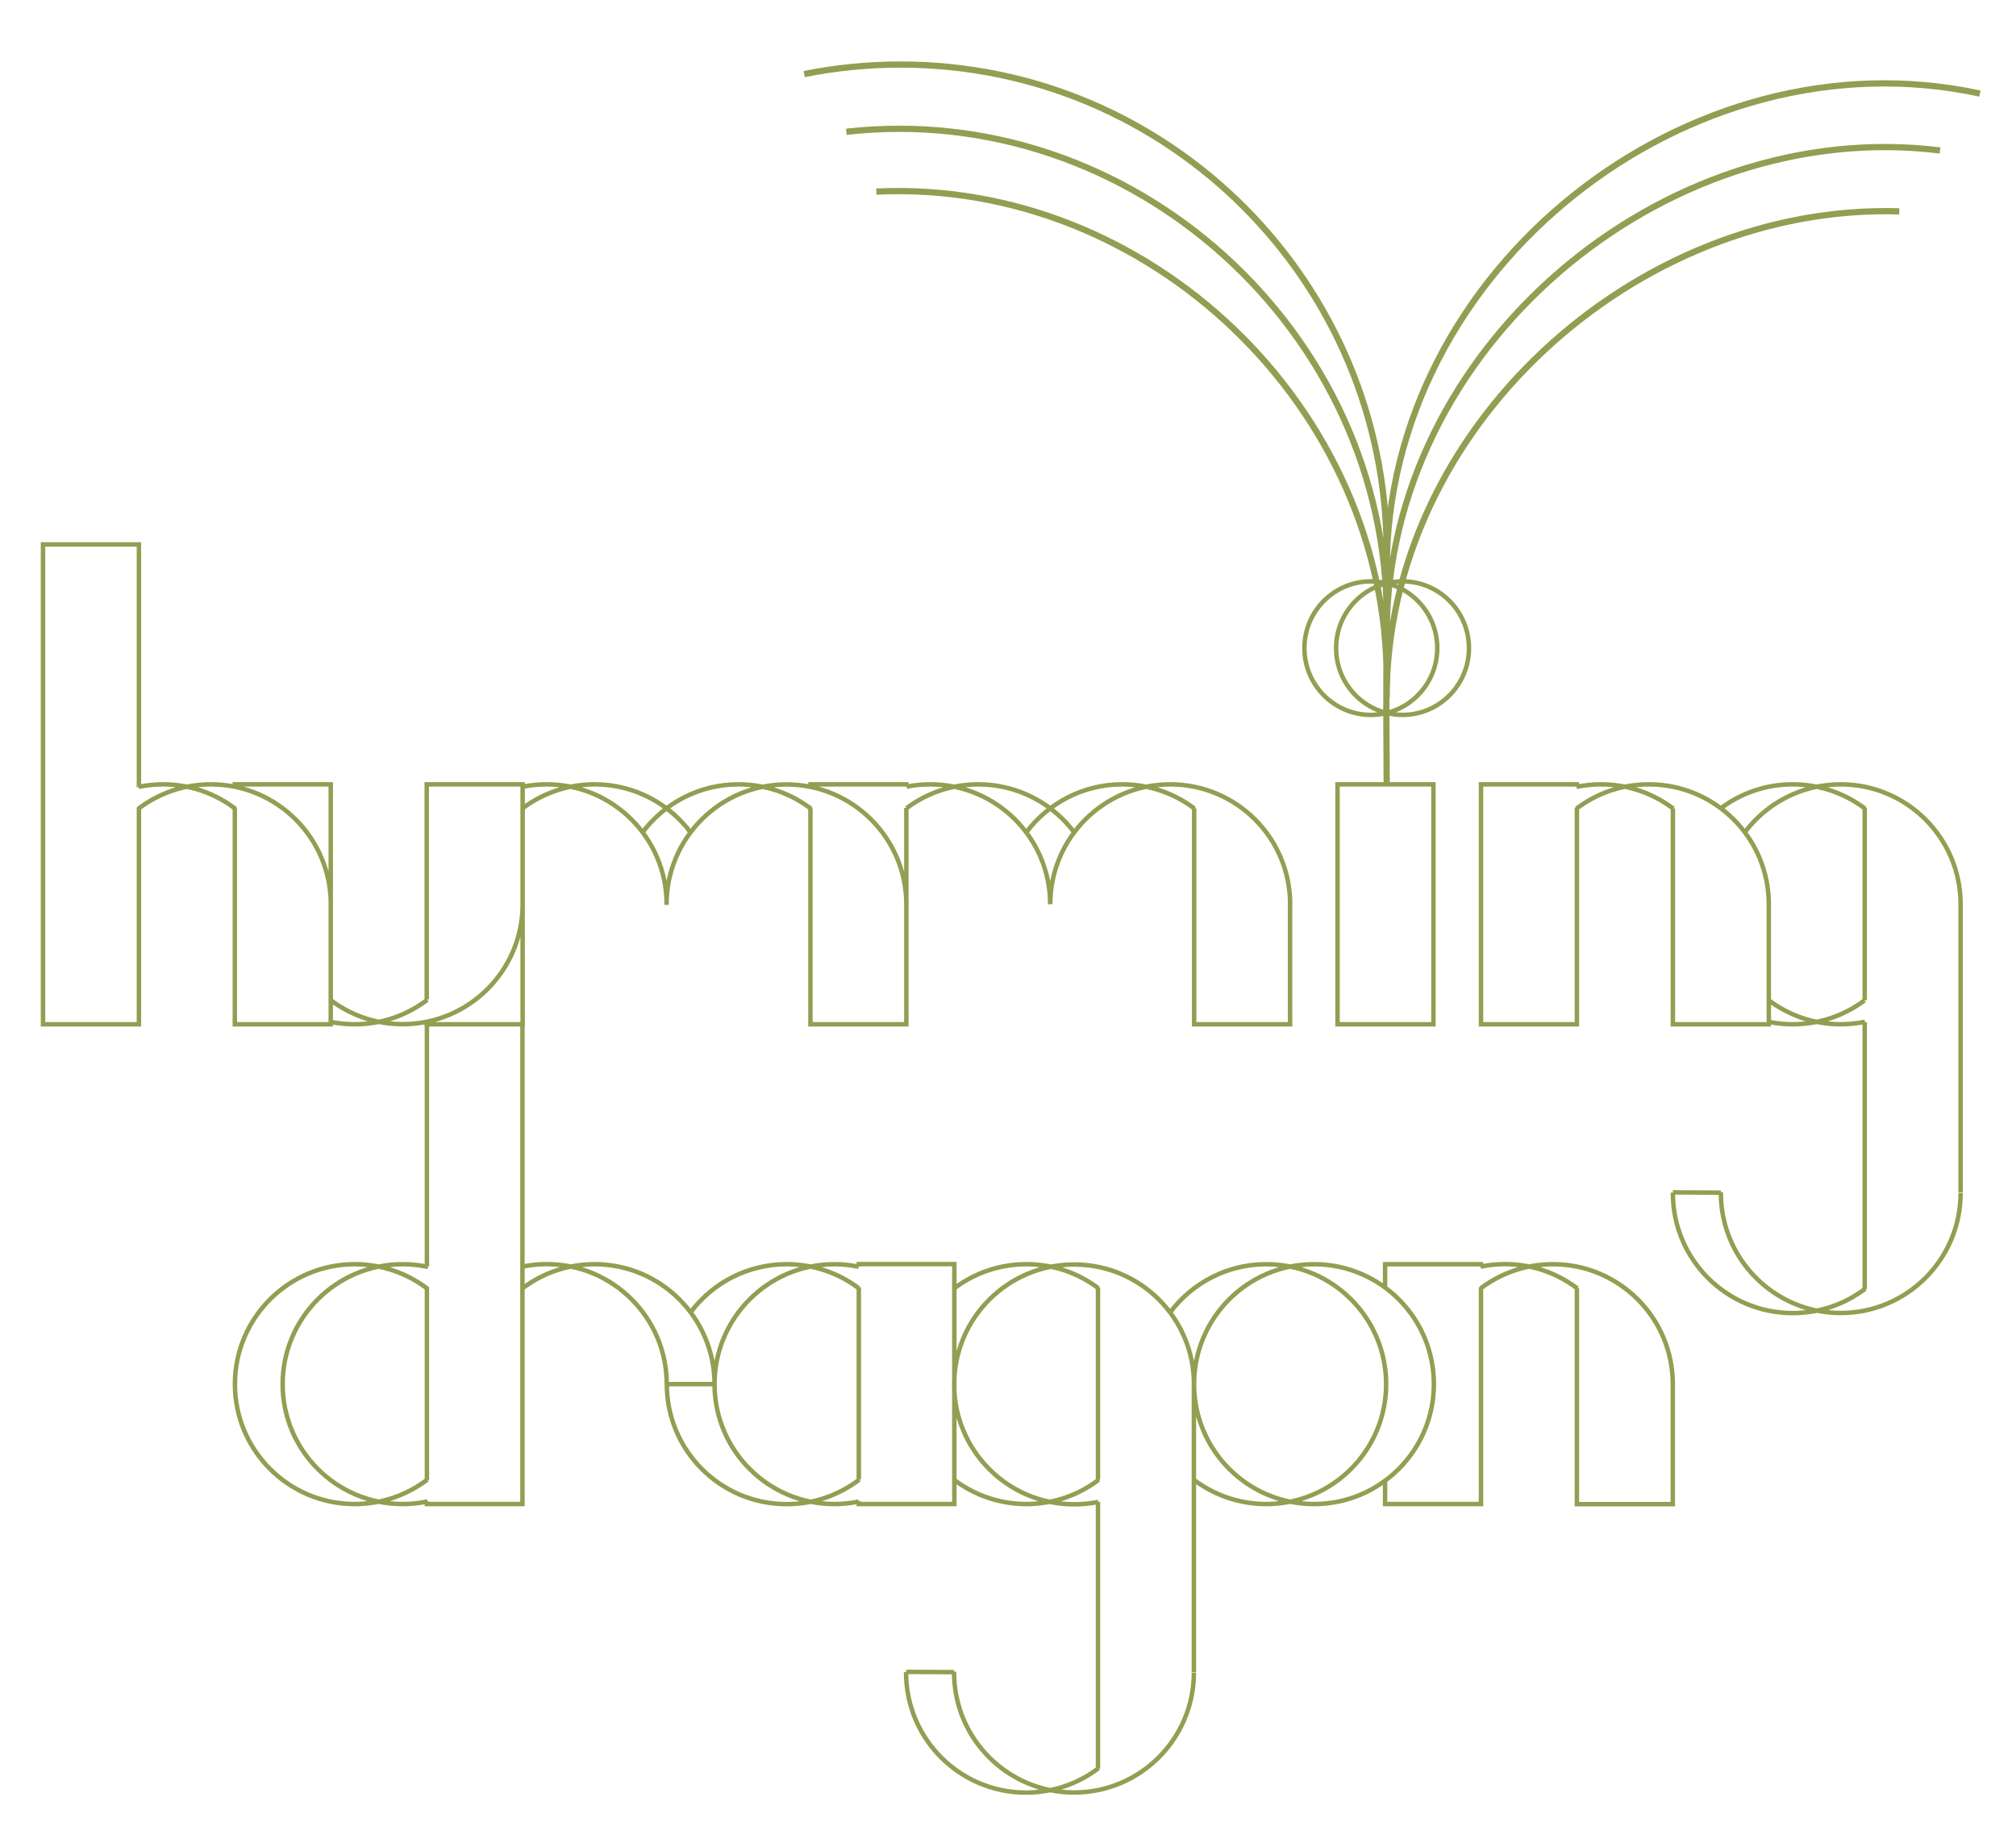
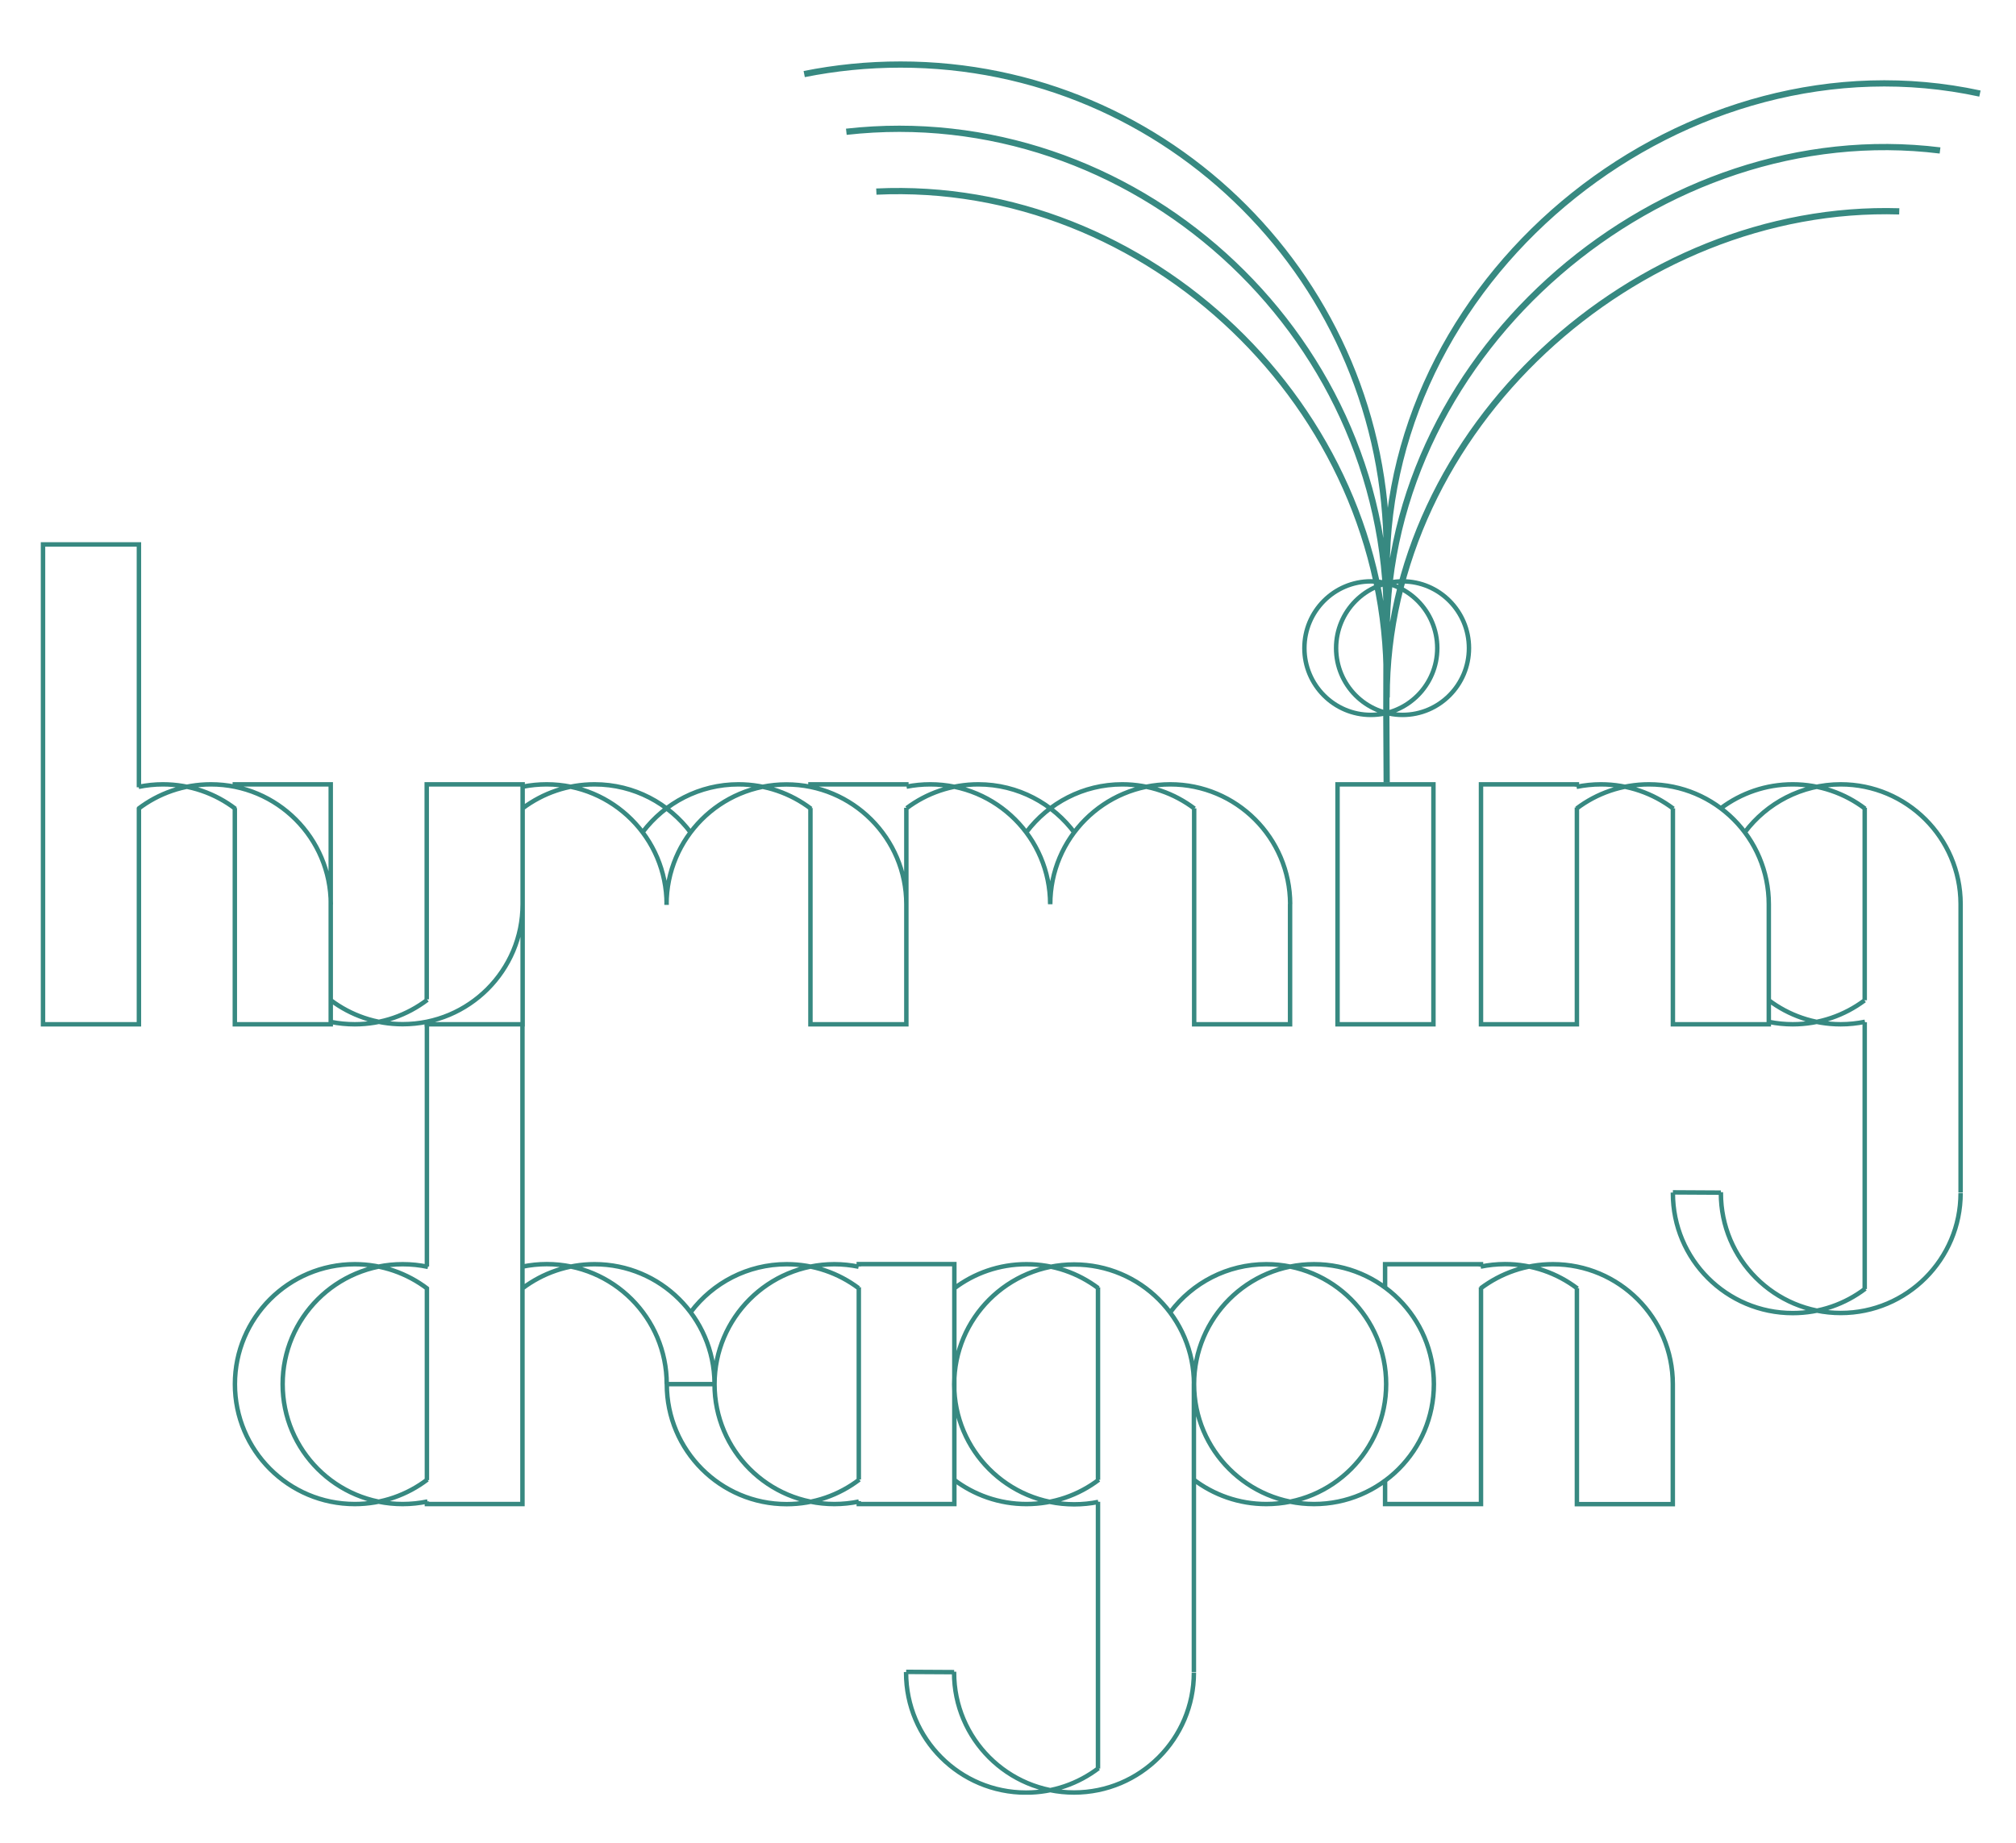
<svg xmlns="http://www.w3.org/2000/svg" id="a" data-name="Layer 1" viewBox="0 0 226.39 206.94" width="226.39" height="206.94">
  <defs>
    <clipPath id="b">
-       <rect x="4.58" y="60.9" width="215.84" height="140.69" fill="#929E51" />
+       <rect x="4.58" y="60.9" width="215.84" height="140.69" fill="#378981" />
    </clipPath>
    <clipPath id="c">
-       <rect x="90.24" y="6.89" width="132.18" height="81.01" fill="#929E51" />
+       <rect x="90.24" y="6.89" width="132.18" height="81.01" fill="#378981" />
    </clipPath>
  </defs>
  <g clip-path="url(#b)">
-     <path d="M101.76,187.79l5.39.03M123.36,198.61c-2.26,1.72-5.08,2.74-8.14,2.74-7.44,0-13.47-6.03-13.47-13.47v-.07M134.07,187.87c0,7.44-6.03,13.47-13.46,13.47s-13.47-6.03-13.47-13.47v-.1M123.3,166.22v-21.62M123.3,198.65v-29.97M134.07,155.37v32.44M74.87,155.47h5.36M96.44,166.18v-21.59M96.44,142.26v-.27h10.73v26.95h-10.73v-.33M155.54,144.66v-2.66h10.77v.27M166.31,144.59v24.35h-10.77v-2.79M187.85,155.44v13.51h-10.77v-24.25M166.28,144.71c2.26-1.7,5.06-2.71,8.11-2.71,7.44,0,13.46,6.03,13.46,13.47v.03M166.27,142.27c.88-.18,1.8-.28,2.74-.28,3.05,0,5.87,1.02,8.13,2.74M161.02,155.47c0,7.44-6.03,13.47-13.46,13.47s-13.47-6.03-13.47-13.47,6.03-13.47,13.47-13.47,13.46,6.03,13.46,13.47ZM131.45,147.35c2.46-3.25,6.36-5.35,10.75-5.35,7.44,0,13.46,6.03,13.46,13.47s-6.03,13.47-13.46,13.47c-3.08,0-5.93-1.04-8.2-2.78M123.33,168.7c-.87.18-1.78.27-2.71.27-7.44,0-13.47-6.03-13.47-13.47s6.03-13.47,13.47-13.47,13.45,6.01,13.46,13.44M123.39,166.21c-2.26,1.72-5.08,2.73-8.13,2.73s-5.9-1.03-8.16-2.76M107.12,144.74c2.26-1.72,5.08-2.74,8.14-2.74s5.82,1,8.07,2.69M96.44,168.66c-.88.18-1.8.28-2.74.28-7.44,0-13.46-6.03-13.46-13.47s6.03-13.47,13.46-13.47c.93,0,1.84.1,2.72.28M96.5,166.19c-2.26,1.73-5.09,2.76-8.16,2.76-7.44,0-13.46-6.03-13.46-13.47v-.13M77.59,147.35c2.46-3.25,6.36-5.35,10.75-5.35,3.03,0,5.83,1,8.08,2.69M58.7,144.69c2.25-1.69,5.05-2.69,8.07-2.69,7.4,0,13.41,5.98,13.47,13.37M58.67,142.27c.88-.18,1.8-.28,2.73-.28,7.44,0,13.47,6.03,13.47,13.47M48.01,168.65c-.9.19-1.84.29-2.8.29-7.44,0-13.47-6.03-13.47-13.47s6.03-13.47,13.47-13.47c.98,0,1.93.1,2.85.3M47.94,166.25v-21.66M47.94,142.26v-27.21h10.73v53.89h-10.73v-.3M47.99,166.19c-2.26,1.72-5.09,2.75-8.15,2.75-7.44,0-13.46-6.03-13.46-13.47s6.03-13.47,13.46-13.47c3.07,0,5.9,1.03,8.17,2.76M187.86,133.93l5.39.03M209.46,144.75c-2.26,1.72-5.08,2.74-8.14,2.74-7.44,0-13.46-6.03-13.46-13.47v-.07M220.17,134.01c0,7.44-6.03,13.47-13.46,13.47s-13.46-6.03-13.46-13.47c0-.03,0-.07,0-.1M209.4,112.35v-21.62M209.4,144.79v-29.97M220.17,101.51v32.44M209.43,114.77c-.88.18-1.79.28-2.72.28-3.05,0-5.85-1.01-8.11-2.72M195.94,93.48c2.46-3.27,6.37-5.38,10.77-5.38,7.41,0,13.43,6,13.46,13.41M209.38,112.37c-2.25,1.68-5.04,2.68-8.06,2.68-.9,0-1.78-.09-2.63-.26M193.27,90.77c2.25-1.68,5.03-2.67,8.05-2.67s5.86,1.01,8.12,2.73M177.08,90.7v24.35h-10.77v-26.95h10.77v.27M160.97,115.05h-10.77v-26.95h10.77v26.95ZM198.63,101.54v13.51h-10.77v-24.25M177.06,90.81c2.25-1.7,5.06-2.71,8.11-2.71,7.44,0,13.46,6.03,13.46,13.47v.03M177.04,88.38c.88-.18,1.8-.28,2.74-.28,3.06,0,5.87,1.02,8.13,2.73M144.87,101.54v13.51h-10.77v-24.25M117.94,101.57c0-7.44,6.03-13.47,13.47-13.47s13.45,6.01,13.47,13.44M115.27,93.46c2.46-3.25,6.36-5.36,10.75-5.36,3.05,0,5.85,1.01,8.11,2.72M101.82,90.77c2.24-1.68,5.03-2.67,8.04-2.67,4.46,0,8.41,2.17,10.86,5.51M101.8,88.36c.86-.17,1.75-.26,2.67-.26,7.42,0,13.45,6.01,13.46,13.44M101.78,90.73v24.32h-10.77v-24.29M91.01,88.4v-.3h10.77v.23M74.85,101.61v-.03c0-7.44,6.03-13.47,13.46-13.47s13.47,6.03,13.47,13.47v.07M72.19,93.44c2.46-3.24,6.35-5.34,10.74-5.34,3.06,0,5.88,1.02,8.14,2.74M58.72,90.77c2.25-1.68,5.03-2.67,8.05-2.67,4.44,0,8.37,2.15,10.83,5.46M58.72,88.36c.86-.17,1.75-.26,2.67-.26,7.44,0,13.47,6.03,13.47,13.47v.07M47.92,112.25v-24.15h10.77v26.95h-10.77v-.37M58.69,101.57c0,7.44-6.03,13.47-13.47,13.47-3.03,0-5.82-1-8.07-2.69M47.99,112.3c-2.26,1.72-5.09,2.75-8.15,2.75-.91,0-1.8-.09-2.66-.26M31.79,90.77s.05-.04.08-.06M26.37,88.37v-.27h10.77v26.95h-10.77v-24.29M15.53,90.85c2.26-1.73,5.09-2.75,8.15-2.75,7.44,0,13.47,6.03,13.47,13.47M15.57,88.38c.88-.18,1.79-.28,2.72-.28,3.06,0,5.89,1.02,8.15,2.75M15.6,90.7v24.35H4.83v-53.9h10.77v27.28" fill="none" stroke="#929E51" stroke-miterlimit="10" stroke-width="0.5" />
+     <path d="M101.76,187.79l5.39.03M123.36,198.61c-2.26,1.72-5.08,2.74-8.14,2.74-7.44,0-13.47-6.03-13.47-13.47v-.07M134.07,187.87c0,7.44-6.03,13.47-13.46,13.47s-13.47-6.03-13.47-13.47v-.1M123.3,166.22v-21.62M123.3,198.65v-29.97M134.07,155.37v32.44M74.87,155.47h5.36M96.44,166.18v-21.59M96.44,142.26v-.27h10.73v26.95h-10.73v-.33M155.54,144.66v-2.66h10.77v.27M166.31,144.59v24.35h-10.77v-2.79M187.85,155.44v13.51h-10.77v-24.25M166.28,144.71c2.26-1.7,5.06-2.71,8.11-2.71,7.44,0,13.46,6.03,13.46,13.47v.03M166.27,142.27c.88-.18,1.8-.28,2.74-.28,3.05,0,5.87,1.02,8.13,2.74M161.02,155.47c0,7.44-6.03,13.47-13.46,13.47s-13.47-6.03-13.47-13.47,6.03-13.47,13.47-13.47,13.46,6.03,13.46,13.47ZM131.45,147.35c2.46-3.25,6.36-5.35,10.75-5.35,7.44,0,13.46,6.03,13.46,13.47s-6.03,13.47-13.46,13.47c-3.08,0-5.93-1.04-8.2-2.78M123.33,168.7c-.87.18-1.78.27-2.71.27-7.44,0-13.47-6.03-13.47-13.47s6.03-13.47,13.47-13.47,13.45,6.01,13.46,13.44M123.39,166.21c-2.26,1.72-5.08,2.73-8.13,2.73s-5.9-1.03-8.16-2.76M107.12,144.74c2.26-1.72,5.08-2.74,8.14-2.74s5.82,1,8.07,2.69M96.44,168.66c-.88.18-1.8.28-2.74.28-7.44,0-13.46-6.03-13.46-13.47s6.03-13.47,13.46-13.47c.93,0,1.84.1,2.72.28M96.5,166.19c-2.26,1.73-5.09,2.76-8.16,2.76-7.44,0-13.46-6.03-13.46-13.47v-.13M77.59,147.35c2.46-3.25,6.36-5.35,10.75-5.35,3.03,0,5.83,1,8.08,2.69M58.7,144.69c2.25-1.69,5.05-2.69,8.07-2.69,7.4,0,13.41,5.98,13.47,13.37M58.67,142.27c.88-.18,1.8-.28,2.73-.28,7.44,0,13.47,6.03,13.47,13.47M48.01,168.65c-.9.19-1.84.29-2.8.29-7.44,0-13.47-6.03-13.47-13.47s6.03-13.47,13.47-13.47c.98,0,1.93.1,2.85.3M47.94,166.25v-21.66M47.94,142.26v-27.21h10.73v53.89h-10.73v-.3M47.99,166.19c-2.26,1.72-5.09,2.75-8.15,2.75-7.44,0-13.46-6.03-13.46-13.47s6.03-13.47,13.46-13.47c3.07,0,5.9,1.03,8.17,2.76M187.86,133.93l5.39.03M209.46,144.75c-2.26,1.72-5.08,2.74-8.14,2.74-7.44,0-13.46-6.03-13.46-13.47v-.07M220.17,134.01c0,7.44-6.03,13.47-13.46,13.47s-13.46-6.03-13.46-13.47c0-.03,0-.07,0-.1M209.4,112.35v-21.62M209.4,144.79v-29.97M220.17,101.51v32.44M209.43,114.77c-.88.18-1.79.28-2.72.28-3.05,0-5.85-1.01-8.11-2.72M195.94,93.48c2.46-3.27,6.37-5.38,10.77-5.38,7.41,0,13.43,6,13.46,13.41M209.38,112.37c-2.25,1.68-5.04,2.68-8.06,2.68-.9,0-1.78-.09-2.63-.26M193.27,90.77c2.25-1.68,5.03-2.67,8.05-2.67s5.86,1.01,8.12,2.73M177.08,90.7v24.35h-10.77v-26.95h10.77v.27M160.97,115.05h-10.77v-26.95h10.77v26.95ZM198.63,101.54v13.51h-10.77v-24.25M177.06,90.81c2.25-1.7,5.06-2.71,8.11-2.71,7.44,0,13.46,6.03,13.46,13.47v.03M177.04,88.38c.88-.18,1.8-.28,2.74-.28,3.06,0,5.87,1.02,8.13,2.73M144.87,101.54v13.51h-10.77v-24.25M117.94,101.57c0-7.44,6.03-13.47,13.47-13.47s13.45,6.01,13.47,13.44M115.27,93.46c2.46-3.25,6.36-5.36,10.75-5.36,3.05,0,5.85,1.01,8.11,2.72M101.82,90.77c2.24-1.68,5.03-2.67,8.04-2.67,4.46,0,8.41,2.17,10.86,5.51M101.8,88.36c.86-.17,1.75-.26,2.67-.26,7.42,0,13.45,6.01,13.46,13.44M101.78,90.73v24.32h-10.77v-24.29M91.01,88.4v-.3h10.77v.23M74.85,101.61v-.03c0-7.44,6.03-13.47,13.46-13.47s13.47,6.03,13.47,13.47v.07M72.19,93.44c2.46-3.24,6.35-5.34,10.74-5.34,3.06,0,5.88,1.02,8.14,2.74M58.72,90.77c2.25-1.68,5.03-2.67,8.05-2.67,4.44,0,8.37,2.15,10.83,5.46M58.72,88.36c.86-.17,1.75-.26,2.67-.26,7.44,0,13.47,6.03,13.47,13.47v.07M47.92,112.25v-24.15h10.77v26.95h-10.77v-.37M58.69,101.57c0,7.44-6.03,13.47-13.47,13.47-3.03,0-5.82-1-8.07-2.69M47.99,112.3c-2.26,1.72-5.09,2.75-8.15,2.75-.91,0-1.8-.09-2.66-.26M31.79,90.77s.05-.04.08-.06M26.37,88.37v-.27h10.77v26.95h-10.77v-24.29M15.53,90.85c2.26-1.73,5.09-2.75,8.15-2.75,7.44,0,13.47,6.03,13.47,13.47M15.57,88.38c.88-.18,1.79-.28,2.72-.28,3.06,0,5.89,1.02,8.15,2.75M15.6,90.7v24.35H4.83v-53.9h10.77v27.28" fill="none" stroke="#378981" stroke-miterlimit="10" stroke-width="0.5" />
  </g>
  <g clip-path="url(#c)">
-     <path d="M98.41,21.52c30.5-1.45,57.47,24.3,57.31,54.96M95.04,14.8c32.02-3.6,60.83,22.4,60.68,54.69M155.72,78.35c-.05-30.19,27.91-55.51,57.56-54.61M155.72,71.16c-.03-31.91,30.83-58.14,62.14-54.26M155.72,61.99c-.01,6.11-.03,12.22-.04,18.33l.04,7.58M155.72,64.01c-.05-33.78,33.87-60.59,66.62-53.5M90.31,8.32c3.49-.7,7.11-1.07,10.81-1.07,30.15,0,54.6,24.51,54.6,54.75,0,.09,0,.18,0,.27" fill="none" stroke="#929E51" stroke-miterlimit="10" stroke-width="0.7" />
-     <path d="M164.96,72.8c0,4.14-3.34,7.5-7.46,7.5s-7.46-3.36-7.46-7.5,3.34-7.5,7.46-7.5,7.46,3.36,7.46,7.5ZM161.4,72.8c0,4.14-3.34,7.5-7.46,7.5s-7.46-3.36-7.46-7.5,3.34-7.5,7.46-7.5,7.46,3.36,7.46,7.5Z" fill="none" stroke="#929E51" stroke-miterlimit="10" stroke-width="0.5" />
+     <path d="M98.41,21.52c30.5-1.45,57.47,24.3,57.31,54.96M95.04,14.8c32.02-3.6,60.83,22.4,60.68,54.69M155.72,78.35c-.05-30.19,27.91-55.51,57.56-54.61M155.72,71.16c-.03-31.91,30.83-58.14,62.14-54.26M155.72,61.99c-.01,6.11-.03,12.22-.04,18.33l.04,7.58M155.72,64.01c-.05-33.78,33.87-60.59,66.62-53.5M90.31,8.32c3.49-.7,7.11-1.07,10.81-1.07,30.15,0,54.6,24.51,54.6,54.75,0,.09,0,.18,0,.27" fill="none" stroke="#378981" stroke-miterlimit="10" stroke-width="0.7" />
+     <path d="M164.96,72.8c0,4.14-3.34,7.5-7.46,7.5s-7.46-3.36-7.46-7.5,3.34-7.5,7.46-7.5,7.46,3.36,7.46,7.5ZM161.4,72.8c0,4.14-3.34,7.5-7.46,7.5s-7.46-3.36-7.46-7.5,3.34-7.5,7.46-7.5,7.46,3.36,7.46,7.5Z" fill="none" stroke="#378981" stroke-miterlimit="10" stroke-width="0.5" />
  </g>
</svg>
